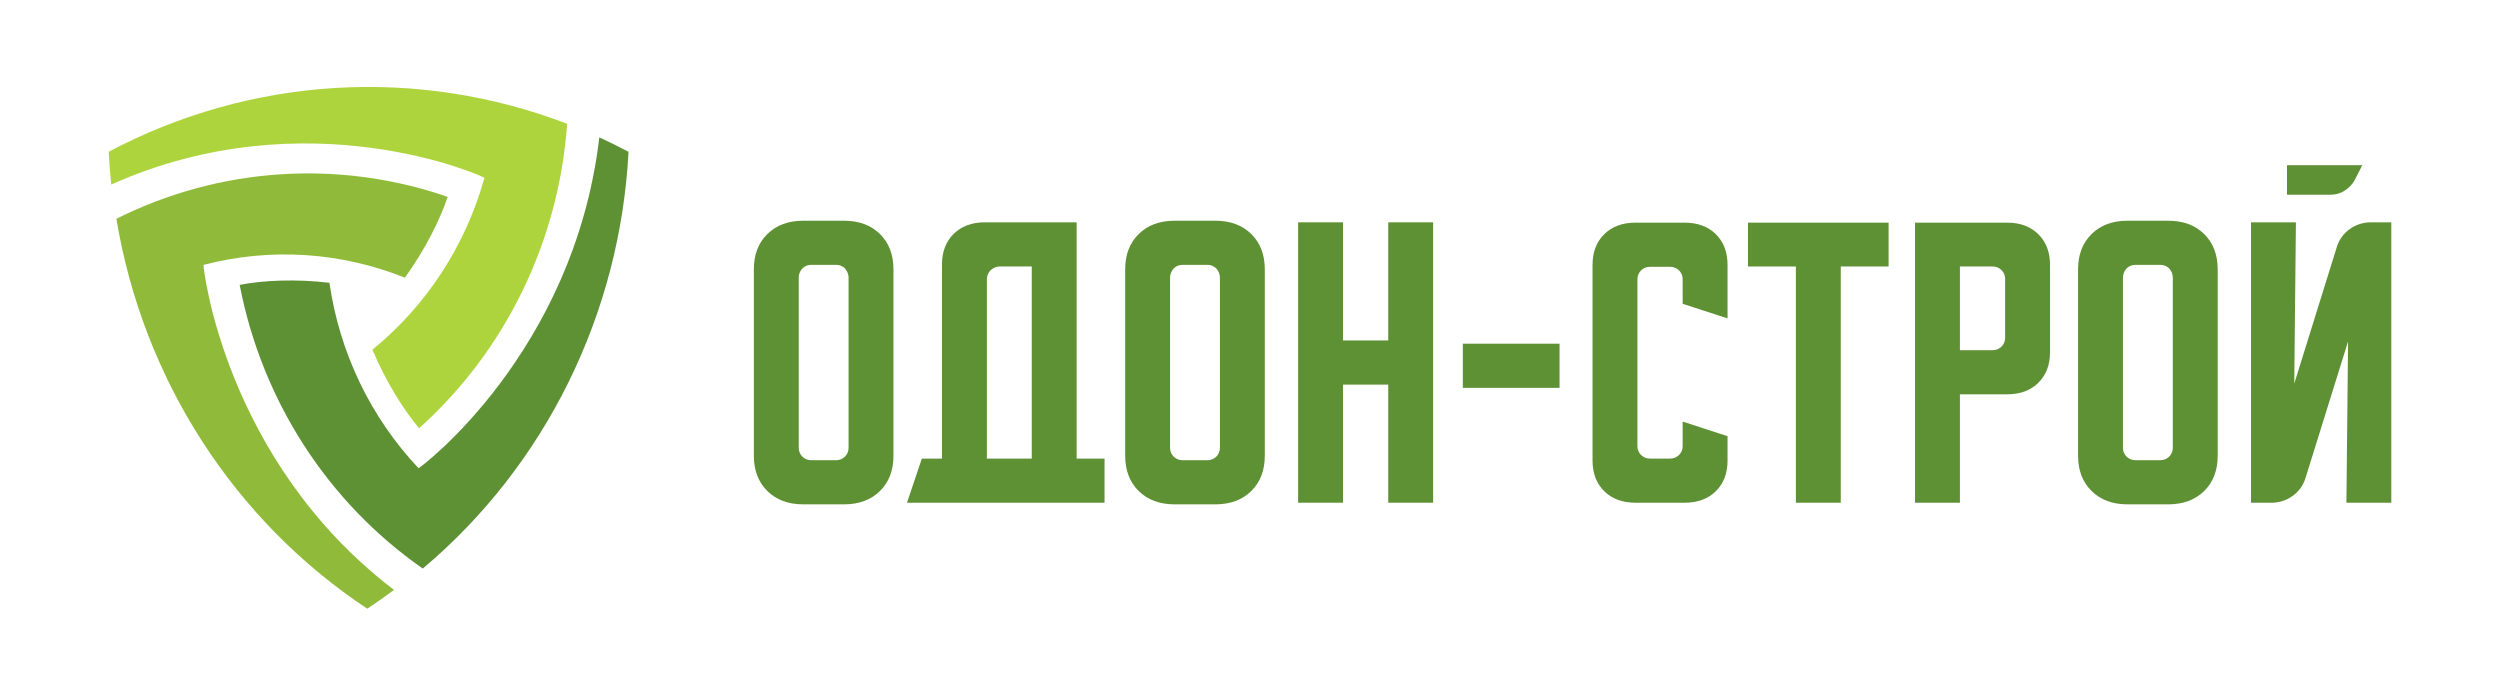
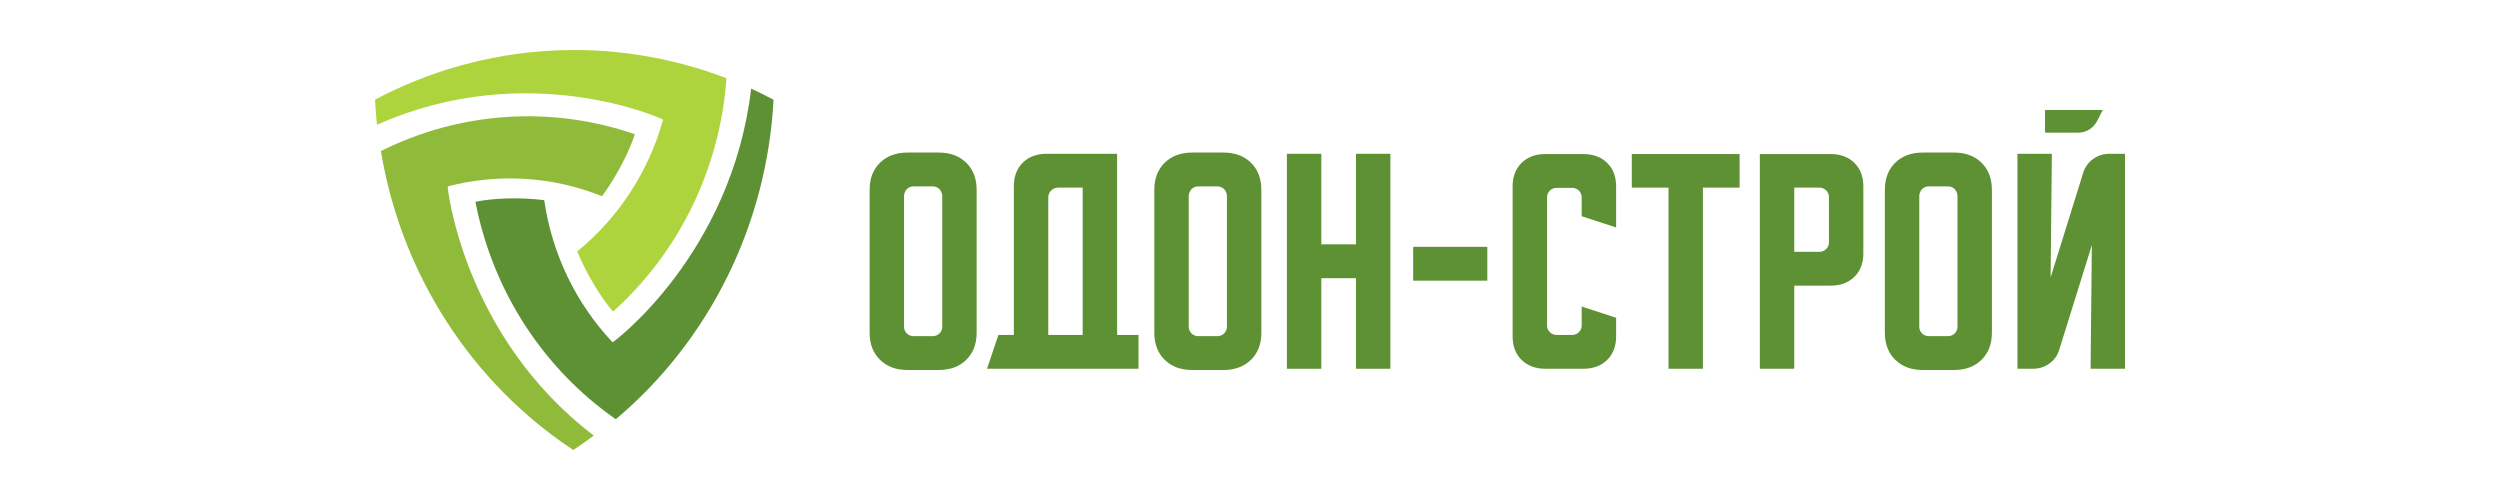
- <svg xmlns="http://www.w3.org/2000/svg" width="115" height="32" viewBox="0 0 115 32" fill="none">
-   <path d="M26.089 5.695C25.705 11.098 23.259 16.129 19.28 19.698C18.579 18.877 17.742 17.54 17.132 16.085C19.614 14.066 21.416 11.302 22.285 8.179C22.285 8.141 14.159 4.446 5.118 8.488C5.065 7.989 5.026 7.486 5 6.98C8.232 5.268 11.779 4.268 15.411 4.047C19.044 3.826 22.681 4.387 26.089 5.695Z" fill="#AED43D" />
-   <path d="M28.912 6.984C28.719 10.677 27.777 14.288 26.148 17.589C24.519 20.889 22.237 23.806 19.448 26.154C15.075 23.108 12.049 18.42 11.025 13.105C12.07 12.895 13.619 12.822 15.154 13.009C15.617 16.221 17.05 19.203 19.253 21.537C19.286 21.556 26.401 16.257 27.569 6.319C28.024 6.527 28.471 6.749 28.912 6.984Z" fill="#5E9034" />
-   <path d="M16.895 28C13.862 25.994 11.27 23.363 9.283 20.275C7.296 17.187 5.958 13.709 5.354 10.063C10.107 7.688 15.582 7.325 20.593 9.055C20.253 10.089 19.545 11.502 18.624 12.774C15.673 11.59 12.434 11.383 9.363 12.184C9.331 12.203 10.286 21.161 18.125 27.136C17.723 27.436 17.313 27.725 16.895 28Z" fill="#90BB3A" />
-   <path d="M34.677 12.392C34.677 11.715 34.884 11.173 35.299 10.765C35.714 10.357 36.266 10.153 36.954 10.153H38.822C39.51 10.153 40.062 10.357 40.477 10.765C40.892 11.173 41.099 11.715 41.099 12.392V20.961C41.099 21.638 40.892 22.18 40.477 22.588C40.062 22.996 39.51 23.2 38.822 23.2H36.954C36.266 23.2 35.714 22.996 35.299 22.588C34.884 22.18 34.677 21.637 34.677 20.961V12.392ZM37.319 21.17H38.457C38.533 21.171 38.609 21.157 38.679 21.128C38.75 21.1 38.814 21.058 38.867 21.006C38.921 20.953 38.964 20.89 38.992 20.821C39.021 20.751 39.035 20.677 39.034 20.602V12.825C39.041 12.738 39.029 12.651 39 12.569C38.971 12.487 38.926 12.412 38.867 12.347C38.814 12.294 38.75 12.252 38.68 12.223C38.609 12.195 38.533 12.181 38.457 12.183H37.319C37.243 12.181 37.167 12.195 37.096 12.223C37.026 12.252 36.962 12.294 36.909 12.347C36.85 12.412 36.804 12.487 36.776 12.569C36.747 12.651 36.736 12.738 36.742 12.825V20.602C36.741 20.677 36.755 20.751 36.784 20.821C36.812 20.89 36.855 20.953 36.909 21.006C36.962 21.058 37.026 21.1 37.097 21.128C37.167 21.157 37.243 21.171 37.319 21.17Z" fill="#5E9034" />
-   <path d="M51.758 12.392C51.758 11.715 51.966 11.173 52.381 10.765C52.796 10.357 53.347 10.153 54.036 10.153H55.903C56.592 10.153 57.143 10.357 57.558 10.765C57.973 11.173 58.181 11.715 58.181 12.392V20.961C58.181 21.638 57.973 22.18 57.558 22.588C57.143 22.996 56.592 23.2 55.903 23.2H54.036C53.347 23.2 52.796 22.996 52.381 22.588C51.966 22.18 51.758 21.637 51.758 20.961V12.392ZM54.4 21.17H55.539C55.615 21.171 55.69 21.157 55.761 21.128C55.831 21.1 55.895 21.058 55.949 21.006C56.003 20.953 56.045 20.89 56.074 20.82C56.102 20.751 56.117 20.677 56.116 20.602V12.825C56.122 12.738 56.11 12.651 56.082 12.569C56.053 12.487 56.008 12.412 55.949 12.347C55.895 12.294 55.832 12.252 55.761 12.223C55.691 12.195 55.615 12.181 55.539 12.183H54.4C54.324 12.181 54.248 12.195 54.178 12.223C54.107 12.252 54.044 12.294 53.99 12.347C53.931 12.412 53.886 12.487 53.857 12.569C53.829 12.651 53.817 12.738 53.823 12.825V20.602C53.822 20.677 53.837 20.751 53.865 20.82C53.894 20.89 53.937 20.953 53.99 21.006C54.044 21.058 54.108 21.1 54.178 21.128C54.249 21.157 54.324 21.171 54.4 21.17Z" fill="#5E9034" />
-   <path d="M59.714 10.227H61.779V15.661H63.859V10.227H65.924V23.125H63.859V17.692H61.779V23.125H59.714V10.227Z" fill="#5E9034" />
-   <path d="M67.29 17.841V15.81H71.739V17.841H67.29Z" fill="#5E9034" />
-   <path d="M73.257 21.185V12.183C73.257 11.596 73.437 11.126 73.796 10.772C74.155 10.419 74.633 10.242 75.231 10.242H77.493C78.09 10.242 78.569 10.419 78.928 10.772C79.287 11.126 79.467 11.596 79.467 12.183V14.646L77.402 13.974V12.84C77.403 12.765 77.389 12.691 77.36 12.622C77.331 12.553 77.289 12.49 77.235 12.437C77.181 12.384 77.117 12.342 77.047 12.314C76.977 12.286 76.901 12.272 76.825 12.273H75.899C75.823 12.272 75.748 12.286 75.677 12.314C75.607 12.342 75.543 12.384 75.489 12.437C75.435 12.49 75.393 12.553 75.364 12.622C75.335 12.691 75.321 12.765 75.322 12.84V20.528C75.321 20.603 75.335 20.677 75.364 20.746C75.393 20.815 75.435 20.878 75.489 20.931C75.543 20.984 75.607 21.026 75.677 21.054C75.748 21.082 75.823 21.096 75.899 21.095H76.825C76.901 21.096 76.977 21.082 77.047 21.054C77.117 21.026 77.181 20.984 77.235 20.931C77.289 20.878 77.331 20.815 77.36 20.746C77.389 20.677 77.403 20.603 77.402 20.528V19.393L79.467 20.065V21.185C79.467 21.772 79.287 22.242 78.928 22.596C78.569 22.949 78.09 23.125 77.493 23.125H75.231C74.633 23.125 74.155 22.949 73.796 22.596C73.437 22.242 73.257 21.772 73.257 21.185Z" fill="#5E9034" />
-   <path d="M80.408 10.242H86.876V12.258H84.675V23.125H82.61V12.258H80.408V10.242Z" fill="#5E9034" />
-   <path d="M88.091 10.242H92.327C92.924 10.242 93.402 10.419 93.762 10.772C94.121 11.126 94.301 11.596 94.301 12.183V16.199C94.301 16.786 94.121 17.256 93.762 17.609C93.402 17.963 92.924 18.139 92.327 18.139H90.156V23.125H88.091V10.242ZM90.156 12.258V16.109H91.659C91.735 16.11 91.81 16.096 91.881 16.068C91.951 16.04 92.015 15.998 92.069 15.945C92.123 15.892 92.165 15.829 92.194 15.76C92.222 15.691 92.237 15.617 92.236 15.542V12.825C92.237 12.75 92.222 12.676 92.194 12.607C92.165 12.538 92.123 12.475 92.069 12.422C92.015 12.369 91.951 12.327 91.881 12.299C91.81 12.271 91.735 12.257 91.659 12.258L90.156 12.258Z" fill="#5E9034" />
-   <path d="M95.591 12.392C95.591 11.715 95.799 11.173 96.214 10.765C96.629 10.357 97.18 10.153 97.869 10.153H99.736C100.425 10.153 100.976 10.357 101.391 10.765C101.806 11.173 102.014 11.715 102.014 12.392V20.961C102.014 21.638 101.806 22.18 101.391 22.588C100.976 22.996 100.424 23.2 99.736 23.2H97.869C97.18 23.2 96.629 22.996 96.214 22.588C95.799 22.18 95.591 21.637 95.591 20.961V12.392ZM98.233 21.17H99.372C99.448 21.171 99.523 21.157 99.594 21.128C99.664 21.1 99.728 21.058 99.782 21.006C99.836 20.953 99.878 20.89 99.907 20.82C99.935 20.751 99.95 20.677 99.949 20.602V12.825C99.955 12.738 99.943 12.651 99.915 12.569C99.886 12.487 99.841 12.412 99.782 12.347C99.728 12.294 99.665 12.252 99.594 12.223C99.524 12.195 99.448 12.181 99.372 12.183H98.233C98.157 12.181 98.081 12.195 98.011 12.223C97.94 12.252 97.876 12.294 97.823 12.347C97.764 12.412 97.719 12.487 97.69 12.569C97.662 12.651 97.65 12.738 97.656 12.825V20.602C97.655 20.677 97.67 20.751 97.698 20.82C97.727 20.89 97.769 20.953 97.823 21.006C97.877 21.058 97.941 21.1 98.011 21.128C98.082 21.157 98.157 21.171 98.233 21.17Z" fill="#5E9034" />
-   <path d="M105.612 10.227L105.536 17.647L107.494 11.362C107.595 11.028 107.806 10.736 108.094 10.533C108.379 10.331 108.722 10.223 109.074 10.227H110V23.125H107.935L108.011 15.706L106.052 21.991C105.951 22.325 105.74 22.616 105.452 22.819C105.168 23.022 104.824 23.129 104.473 23.125H103.547V10.227H105.612ZM108.664 7.6L108.314 8.287C108.204 8.484 108.045 8.651 107.851 8.772C107.659 8.895 107.435 8.96 107.206 8.958H105.202V7.6L108.664 7.6Z" fill="#5E9034" />
-   <path d="M49.526 21.095V10.227H45.305C44.708 10.227 44.229 10.404 43.87 10.757C43.511 11.111 43.331 11.581 43.331 12.168V21.095H42.405L41.722 23.125H50.809V21.095H49.526ZM45.396 21.095V12.825C45.401 12.676 45.463 12.535 45.571 12.429C45.678 12.324 45.822 12.263 45.973 12.258H47.461V21.095L45.396 21.095Z" fill="#5E9034" />
+ <svg xmlns="http://www.w3.org/2000/svg" width="200" height="40" viewBox="0 0 200 40" fill="none">
+   <path d="M58.118 6.26C57.607 13.464 54.345 20.172 49.04 24.93C48.106 23.836 46.989 22.053 46.176 20.113C49.486 17.422 51.888 13.735 53.047 9.572C53.047 9.522 42.212 4.594 30.158 9.984C30.087 9.319 30.034 8.649 30 7.973C34.31 5.69 39.039 4.358 43.882 4.063C48.725 3.768 53.575 4.516 58.118 6.26Z" fill="#AED43D" />
+   <path d="M61.883 7.978C61.625 12.902 60.37 17.718 58.197 22.118C56.025 26.519 52.983 30.408 49.264 33.539C43.433 29.478 39.398 23.227 38.034 16.14C39.426 15.859 41.492 15.763 43.538 16.012C44.155 20.294 46.067 24.271 49.005 27.382C49.048 27.408 58.535 20.343 60.092 7.092C60.698 7.37 61.295 7.665 61.883 7.978Z" fill="#5E9034" />
+   <path d="M45.86 36C41.817 33.325 38.36 29.817 35.711 25.7C33.062 21.583 31.278 16.946 30.472 12.084C36.809 8.917 44.109 8.434 50.791 10.74C50.337 12.118 49.393 14.003 48.165 15.698C44.231 14.12 39.913 13.845 35.817 14.911C35.774 14.937 37.047 26.881 47.501 34.848C46.964 35.249 46.417 35.633 45.86 36Z" fill="#90BB3A" />
+   <path d="M69.569 15.189C69.569 14.287 69.846 13.564 70.399 13.02C70.952 12.476 71.688 12.204 72.606 12.204H75.096C76.013 12.204 76.749 12.476 77.302 13.02C77.855 13.564 78.132 14.287 78.132 15.189V26.614C78.132 27.517 77.856 28.24 77.302 28.784C76.749 29.328 76.013 29.6 75.096 29.6H72.606C71.688 29.6 70.952 29.328 70.399 28.784C69.845 28.24 69.569 27.517 69.569 26.614V15.189ZM73.091 26.893H74.61C74.711 26.894 74.812 26.875 74.906 26.838C74.999 26.8 75.085 26.745 75.156 26.674C75.228 26.604 75.285 26.52 75.323 26.427C75.361 26.335 75.38 26.236 75.379 26.137V15.767C75.387 15.651 75.372 15.535 75.334 15.426C75.295 15.316 75.235 15.216 75.156 15.13C75.085 15.058 75 15.002 74.906 14.965C74.812 14.927 74.711 14.909 74.61 14.911H73.091C72.99 14.909 72.889 14.927 72.795 14.964C72.701 15.002 72.616 15.058 72.545 15.13C72.466 15.216 72.406 15.316 72.368 15.426C72.329 15.535 72.314 15.651 72.322 15.767V26.137C72.321 26.236 72.34 26.335 72.378 26.427C72.416 26.52 72.473 26.604 72.545 26.674C72.617 26.745 72.702 26.8 72.796 26.838C72.889 26.875 72.99 26.894 73.091 26.893Z" fill="#5E9034" />
+   <path d="M92.344 15.189C92.344 14.287 92.621 13.564 93.174 13.02C93.728 12.476 94.463 12.204 95.381 12.204H97.871C98.788 12.204 99.524 12.476 100.078 13.02C100.631 13.564 100.907 14.287 100.908 15.189V26.614C100.908 27.517 100.631 28.24 100.078 28.784C99.524 29.328 98.788 29.6 97.871 29.6H95.381C94.463 29.6 93.727 29.328 93.174 28.784C92.621 28.24 92.344 27.517 92.344 26.614V15.189ZM95.867 26.893H97.385C97.486 26.894 97.587 26.875 97.681 26.838C97.775 26.8 97.86 26.745 97.932 26.674C98.003 26.604 98.06 26.52 98.098 26.427C98.136 26.335 98.156 26.236 98.154 26.137V15.767C98.162 15.651 98.147 15.535 98.109 15.426C98.07 15.316 98.01 15.216 97.932 15.13C97.861 15.058 97.775 15.002 97.681 14.965C97.587 14.927 97.487 14.909 97.385 14.911H95.867C95.765 14.909 95.664 14.927 95.57 14.964C95.476 15.002 95.391 15.058 95.32 15.13C95.242 15.216 95.181 15.316 95.143 15.426C95.105 15.535 95.089 15.651 95.097 15.767V26.137C95.096 26.236 95.115 26.335 95.154 26.427C95.192 26.52 95.249 26.604 95.32 26.674C95.392 26.745 95.477 26.8 95.571 26.838C95.665 26.875 95.765 26.894 95.867 26.893Z" fill="#5E9034" />
+   <path d="M102.952 12.303H105.705V19.548H108.479V12.303H111.232V29.501H108.479V22.255H105.705V29.501H102.952V12.303Z" fill="#5E9034" />
+   <path d="M113.054 22.454V19.747H118.985V22.454H113.054Z" fill="#5E9034" />
+   <path d="M121.01 26.913V14.911C121.01 14.128 121.249 13.501 121.728 13.03C122.207 12.559 122.845 12.323 123.641 12.323H126.658C127.454 12.323 128.092 12.559 128.571 13.03C129.05 13.501 129.289 14.128 129.29 14.911V18.195L126.536 17.299V15.787C126.537 15.687 126.518 15.588 126.48 15.496C126.442 15.403 126.385 15.319 126.314 15.249C126.242 15.179 126.157 15.123 126.063 15.085C125.969 15.048 125.868 15.029 125.767 15.03H124.532C124.431 15.029 124.33 15.048 124.236 15.085C124.142 15.123 124.057 15.179 123.985 15.249C123.914 15.319 123.857 15.403 123.819 15.496C123.781 15.588 123.762 15.687 123.763 15.787V26.037C123.762 26.137 123.781 26.236 123.819 26.328C123.857 26.42 123.914 26.504 123.985 26.575C124.057 26.645 124.142 26.701 124.236 26.738C124.33 26.776 124.431 26.795 124.532 26.794H125.767C125.868 26.795 125.969 26.776 126.063 26.738C126.157 26.701 126.242 26.645 126.314 26.575C126.385 26.504 126.442 26.42 126.48 26.328C126.518 26.236 126.537 26.137 126.536 26.037V24.524L129.29 25.42V26.913C129.29 27.696 129.05 28.323 128.571 28.794C128.092 29.265 127.454 29.501 126.658 29.501H123.641C122.845 29.501 122.207 29.265 121.728 28.794C121.249 28.323 121.009 27.696 121.01 26.913Z" fill="#5E9034" />
+   <path d="M130.544 12.323H139.169V15.01H136.233V29.5H133.48V15.01H130.544V12.323Z" fill="#5E9034" />
+   <path d="M140.788 12.323H146.436C147.232 12.323 147.87 12.559 148.349 13.03C148.828 13.501 149.068 14.128 149.068 14.911V20.265C149.068 21.048 148.828 21.675 148.349 22.146C147.87 22.617 147.232 22.853 146.436 22.852H143.541V29.5H140.788V12.323ZM143.541 15.01V20.146H145.545C145.647 20.147 145.747 20.128 145.841 20.09C145.935 20.053 146.02 19.997 146.092 19.927C146.164 19.856 146.22 19.772 146.258 19.68C146.297 19.588 146.316 19.489 146.314 19.389V15.767C146.316 15.667 146.297 15.568 146.258 15.476C146.22 15.383 146.164 15.3 146.092 15.229C146.02 15.159 145.935 15.103 145.841 15.065C145.747 15.028 145.647 15.009 145.545 15.01L143.541 15.01Z" fill="#5E9034" />
+   <path d="M150.788 15.189C150.788 14.287 151.065 13.564 151.618 13.02C152.172 12.476 152.907 12.204 153.825 12.204H156.315C157.233 12.204 157.968 12.476 158.522 13.02C159.075 13.564 159.352 14.287 159.352 15.189V26.614C159.352 27.517 159.075 28.24 158.522 28.784C157.968 29.328 157.233 29.6 156.315 29.6H153.825C152.907 29.6 152.171 29.328 151.618 28.784C151.065 28.24 150.788 27.517 150.788 26.614V15.189ZM154.311 26.893H155.829C155.931 26.894 156.031 26.875 156.125 26.838C156.219 26.8 156.304 26.745 156.376 26.674C156.447 26.604 156.504 26.52 156.542 26.427C156.581 26.335 156.6 26.236 156.598 26.137V15.767C156.607 15.651 156.591 15.535 156.553 15.426C156.515 15.316 156.454 15.216 156.376 15.13C156.305 15.058 156.219 15.002 156.125 14.965C156.031 14.927 155.931 14.909 155.829 14.911H154.311C154.209 14.909 154.108 14.927 154.014 14.964C153.92 15.002 153.835 15.058 153.764 15.13C153.686 15.216 153.625 15.316 153.587 15.426C153.549 15.535 153.533 15.651 153.542 15.767V26.137C153.54 26.236 153.559 26.335 153.598 26.427C153.636 26.52 153.693 26.604 153.764 26.674C153.836 26.745 153.921 26.8 154.015 26.838C154.109 26.875 154.209 26.894 154.311 26.893Z" fill="#5E9034" />
+   <path d="M164.149 12.303L164.048 22.196L166.659 13.816C166.794 13.371 167.075 12.982 167.459 12.711C167.839 12.441 168.296 12.298 168.765 12.303H170V29.5H167.247L167.348 19.608L164.736 27.988C164.602 28.433 164.32 28.822 163.937 29.092C163.557 29.363 163.099 29.506 162.631 29.5H161.396V12.303H164.149ZM168.218 8.8L167.753 9.716C167.606 9.979 167.394 10.202 167.135 10.363C166.879 10.526 166.58 10.613 166.275 10.611H163.603V8.8L168.218 8.8Z" fill="#5E9034" />
+   <path d="M89.368 26.794V12.303H83.74C82.944 12.303 82.306 12.539 81.827 13.01C81.348 13.481 81.108 14.108 81.108 14.891V26.794H79.873L78.962 29.501H91.079V26.794H89.368ZM83.862 26.794V15.767C83.868 15.568 83.951 15.38 84.094 15.239C84.237 15.099 84.429 15.017 84.631 15.01H86.615V26.794L83.862 26.794Z" fill="#5E9034" />
</svg>
